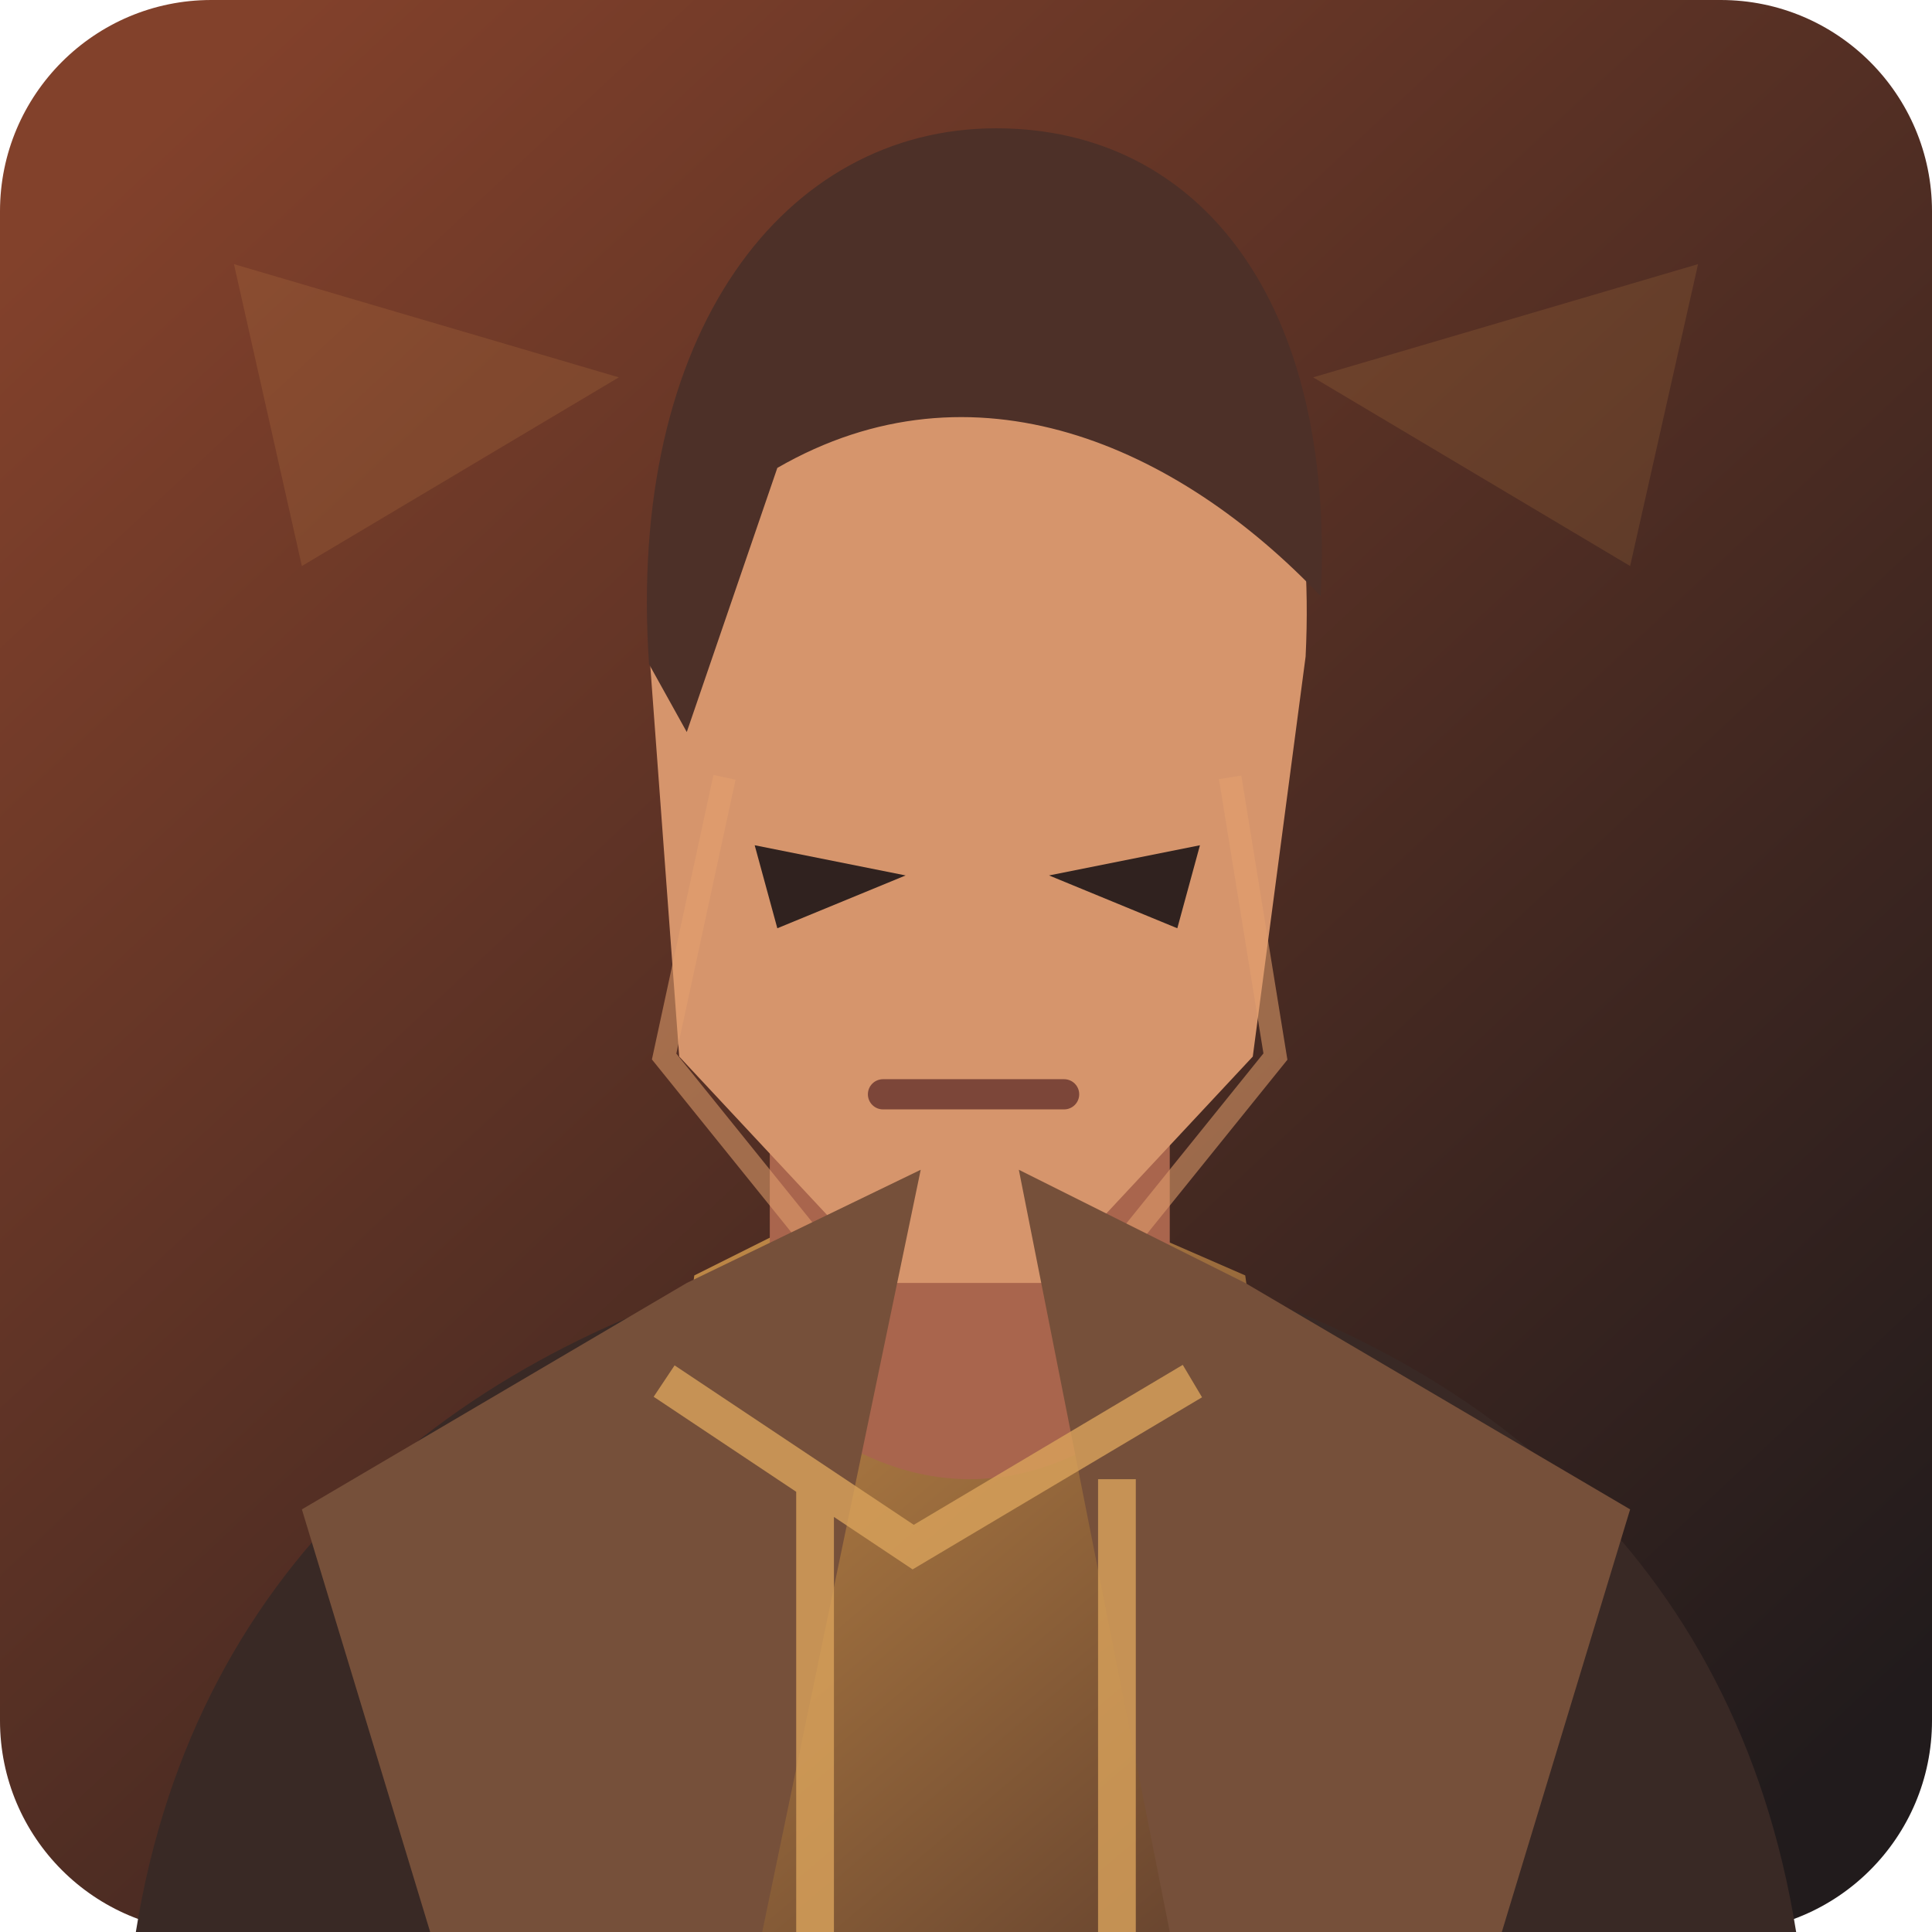
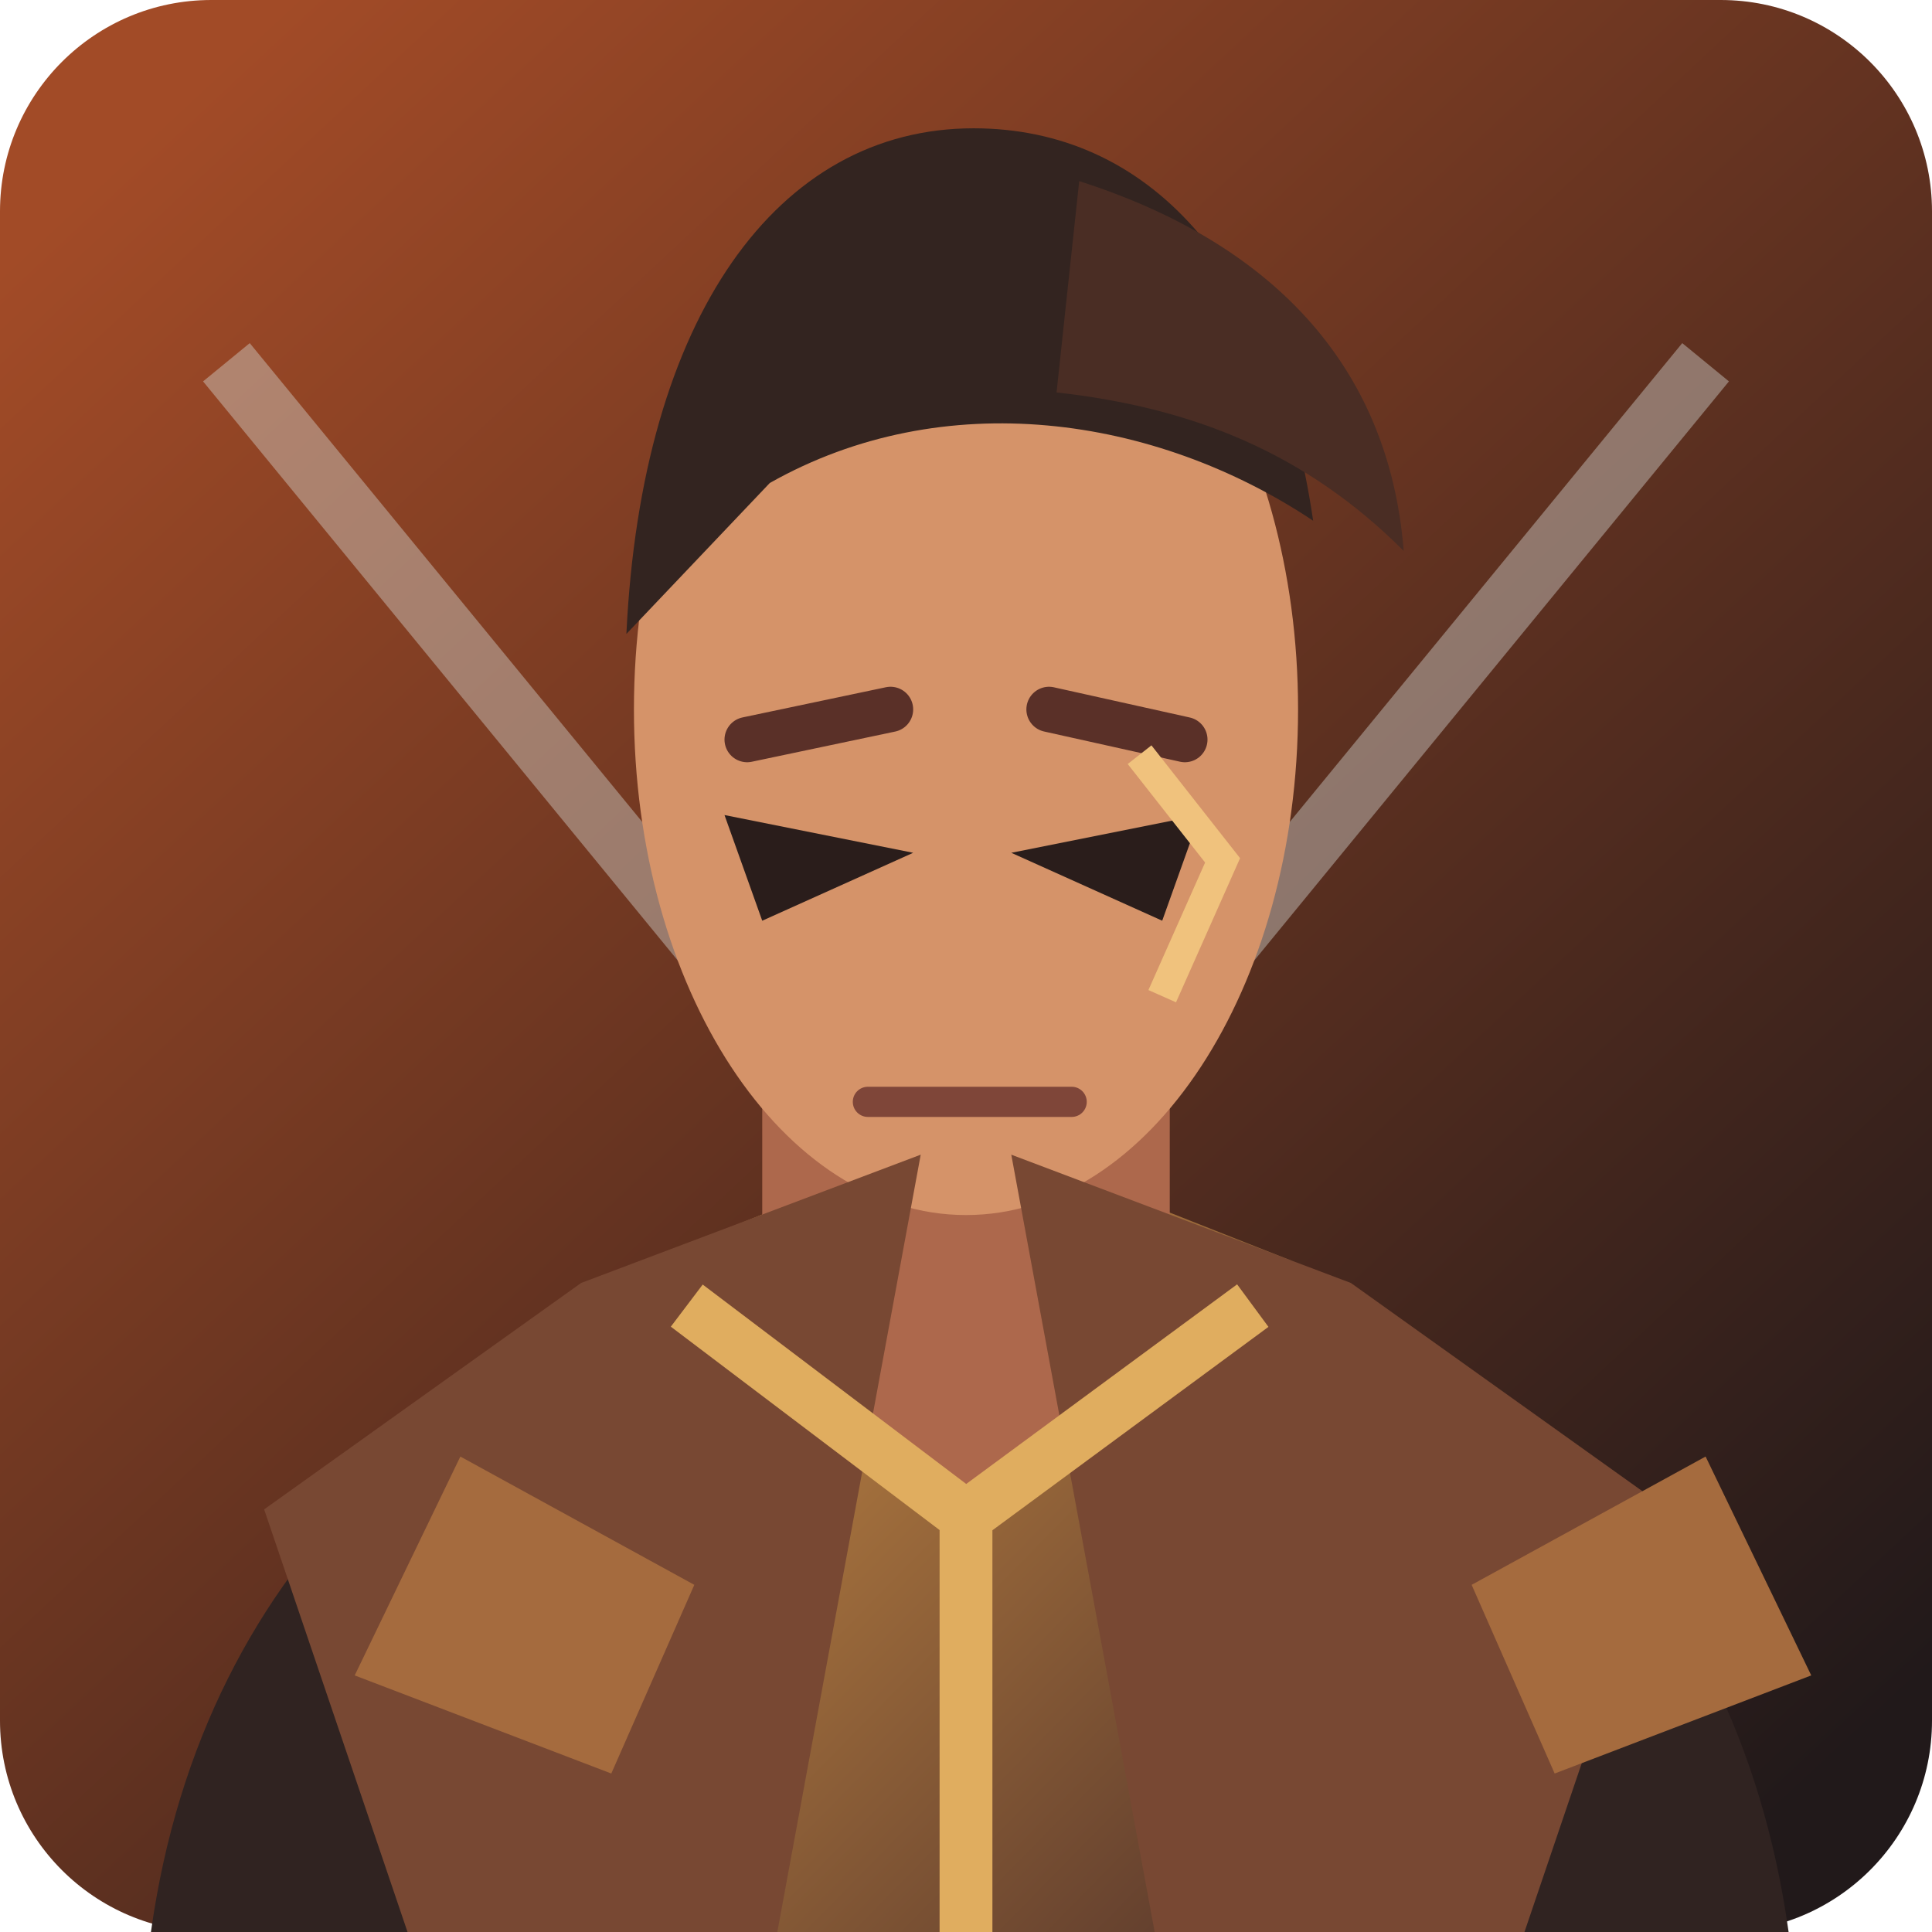
<svg xmlns="http://www.w3.org/2000/svg" viewBox="0 0 256 256" width="256" height="256" role="img" aria-labelledby="title">
  <defs>
    <linearGradient id="d-bg" x1="22" y1="15" x2="234" y2="242" gradientUnits="userSpaceOnUse">
-       <stop stop-color="#82412b" />
-       <stop offset="1" stop-color="#211b1c" />
+       <stop stop-color="#a24b27" />
+       <stop offset="1" stop-color="#21191a" />
    </linearGradient>
-     <linearGradient id="d-armor" x1="88" y1="164" x2="166" y2="256" gradientUnits="userSpaceOnUse">
-       <stop stop-color="#c18a47" />
-       <stop offset="1" stop-color="#65422e" />
+     <linearGradient id="d-armor" x1="78" y1="158" x2="178" y2="256" gradientUnits="userSpaceOnUse">
+       <stop stop-color="#cf9146" />
+       <stop offset="1" stop-color="#55352b" />
    </linearGradient>
  </defs>
  <rect width="256" height="256" rx="28" fill="url(#d-bg)" />
-   <path d="M31 35l51 15-42 25zm194 0-51 15 42 25z" fill="#f1aa52" opacity=".13" />
-   <path d="M18 256c8-50 44-78 88-89h45c44 11 79 39 87 89z" fill="#392925" />
-   <path d="M80 256l12-87 34-17 39 17 12 87z" fill="url(#d-armor)" />
-   <path d="M102 141h53v43c-17 16-36 16-53 0z" fill="#a9654d" />
-   <path d="M86 86c1-39 19-64 44-64 27 0 45 25 43 65l-7 53-28 30h-20l-28-30z" fill="#d6956c" />
-   <path d="M86 88c-3-44 18-71 46-71 27 0 45 23 43 62-19-20-46-32-72-17l-12 35z" fill="#4d3028" />
-   <path d="M100 112l20 4-17 7zm59 0-20 4 17 7z" fill="#30221f" />
-   <path d="M117 145h24" stroke="#7c4639" stroke-width="4" stroke-linecap="round" />
-   <path d="M96 103l-8 37 25 31m50-68 6 37-25 31" fill="none" stroke="#e4a06e" stroke-width="3" opacity=".55" />
-   <path d="M91 170l-51 30 17 56h44l21-101zm74 0 51 30-17 56h-44l-20-101z" fill="#76503a" />
-   <path d="M88 183l33 22 37-22m-50 13v60m40-60v60" fill="none" stroke="#d9a35b" stroke-width="5" opacity=".8" />
+   <path d="M30 48l150 183m46-183L76 231" stroke="#d7d9d3" stroke-width="8" opacity=".42" />
+   <path d="M20 256c7-50 42-79 86-89h45c45 10 79 39 86 89z" fill="#302321" />
+   <path d="M68 256l18-89 42-17 43 17 18 89z" fill="url(#d-armor)" />
+   <path d="M101 141h54v43c-17 17-37 17-54 0z" fill="#ad684c" />
+   <ellipse cx="128" cy="94" rx="44" ry="67" fill="#d59369" />
+   <path d="M83 84c2-42 20-67 46-67 23 0 40 18 45 52-21-14-49-18-72-5l-19 20z" fill="#332420" />
+   <path d="M143 24c25 8 41 24 43 49-13-13-28-19-46-21z" fill="#4a2d24" />
+   <path d="M96 108l25 5-20 9zm63 0-25 5 20 9z" fill="#2a1d1b" />
+   <path d="M99 98l19-4m21 0 18 4" stroke="#5a3028" stroke-width="6" stroke-linecap="round" />
+   <path d="M115 146h27" stroke="#7f4639" stroke-width="4" stroke-linecap="round" />
+   <path d="M151 100l11 14-8 18" fill="none" stroke="#f0c27d" stroke-width="4" />
+   <path d="M77 170l-42 30 19 56h49l19-103zm102 0 42 30-19 56h-49l-19-103z" fill="#784833" />
+   <path d="M91 173l37 28 38-28m-38 28v55" fill="none" stroke="#e0ad5f" stroke-width="7" />
+   <path d="M61 193l31 17-11 25-34-13zm134 17 31-17 14 29-34 13z" fill="#a56b3e" />
</svg>
